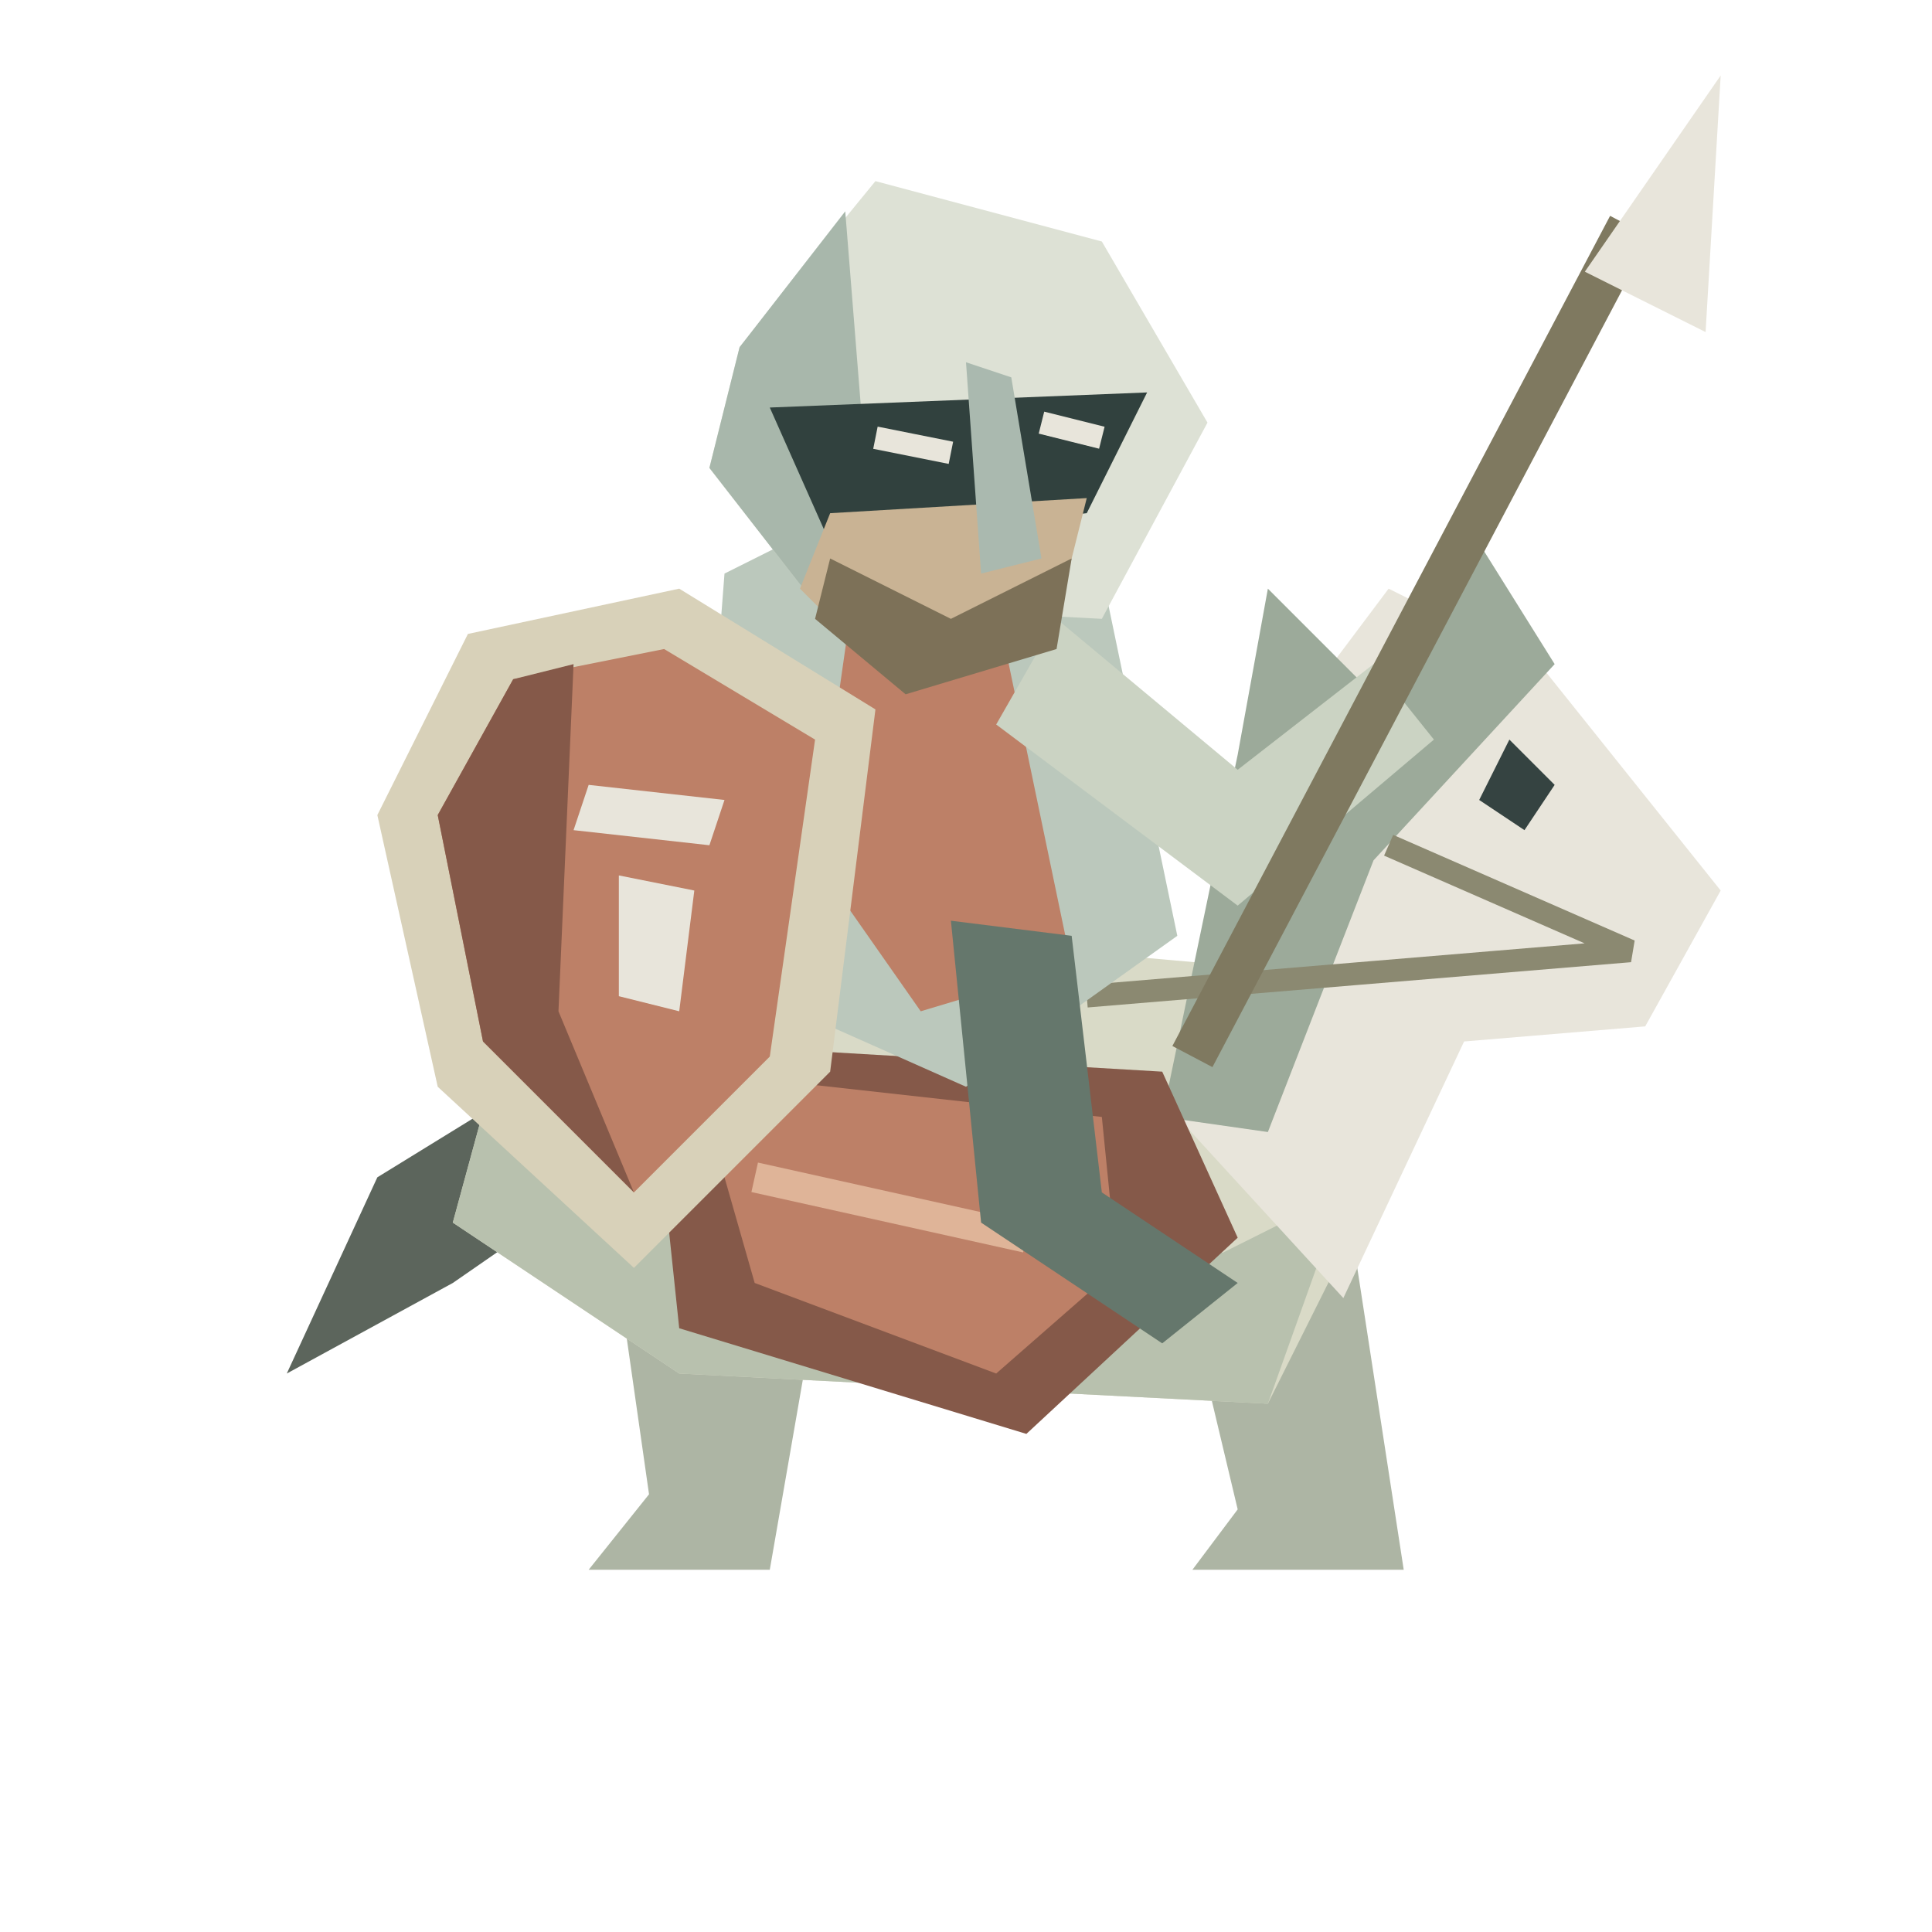
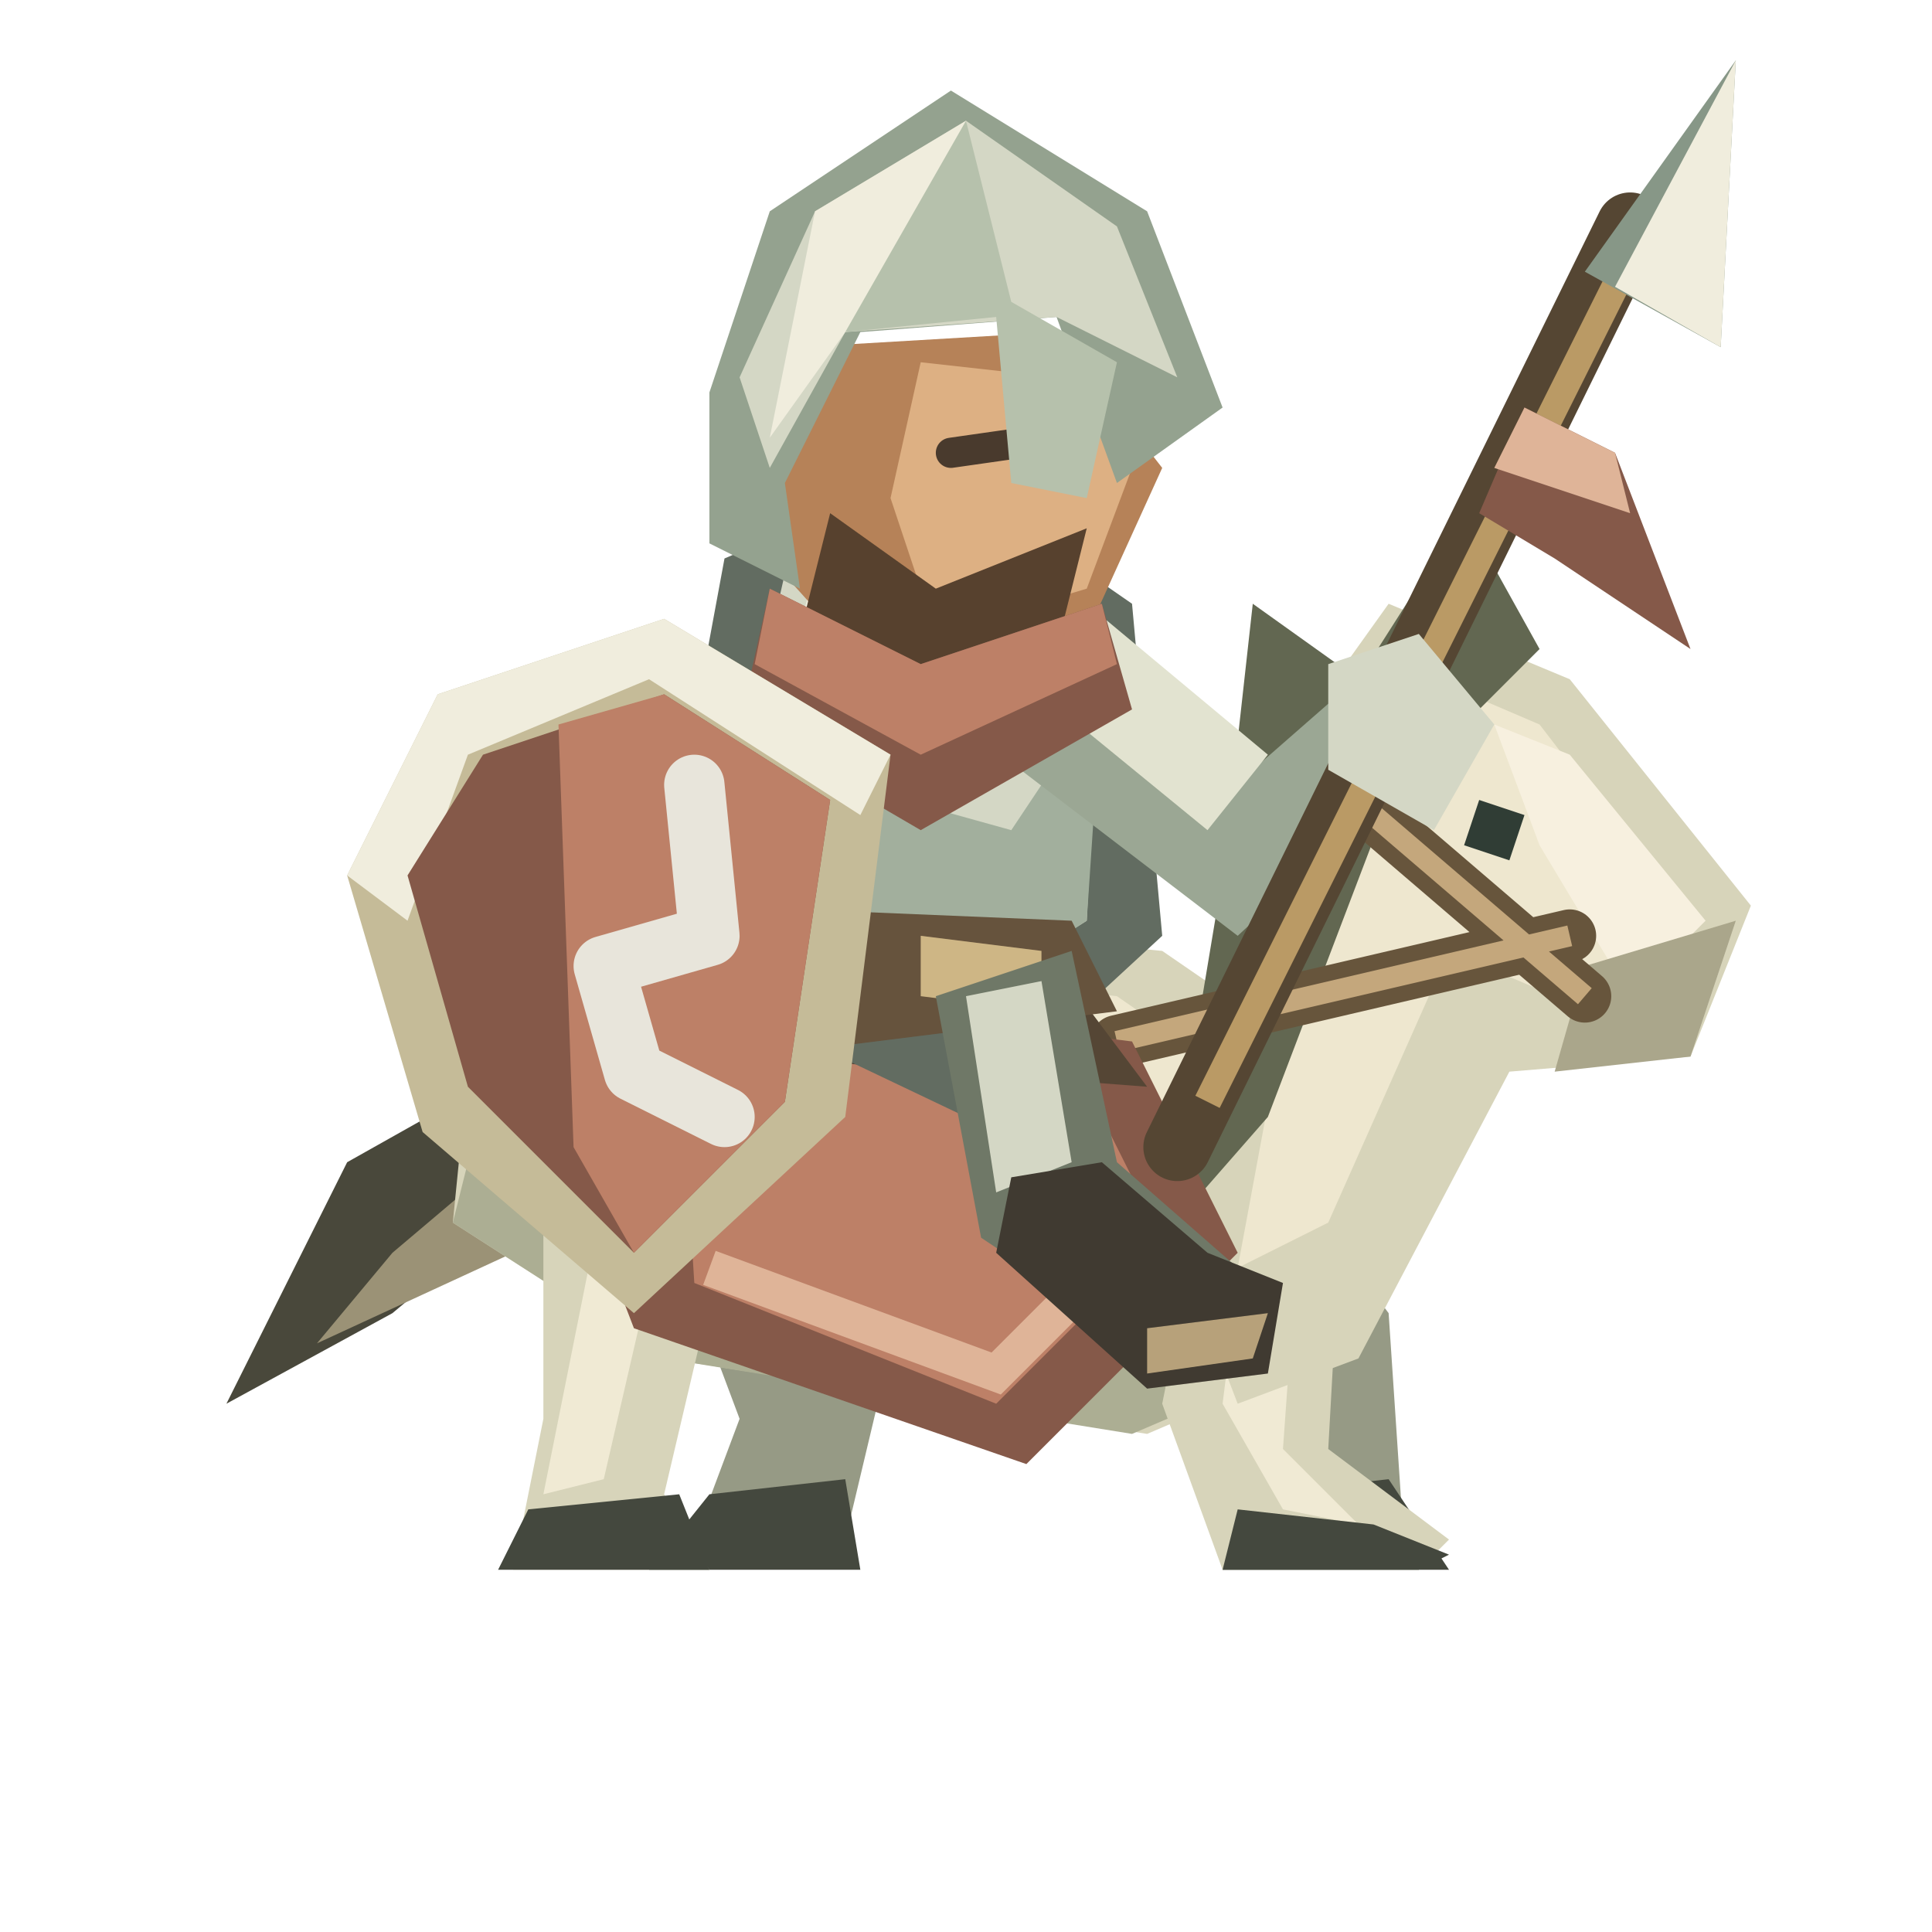
<svg xmlns="http://www.w3.org/2000/svg" width="128" height="128" viewBox="0 0 128 128">
-   <path fill="#5C655C" d="m38 70-13 8-6 13 11-6 13-9z" />
-   <path fill="#ADB5A4" d="m40 78 3 21-4 5h12l4-23zm37 1 5 21-3 4h14l-4-26z" />
-   <path fill="#D9DAC7" d="m33 70 15-9 34 3 10 13-8 16-39-2-15-10z" />
-   <path fill="#B8C1AE" d="m33 70 12 5 36 8 8-4-5 14-39-2-15-10z" />
-   <path fill="#E8E5DB" d="m78 74 5-23 9-12 10 5 12 15-5 9-12 1-8 17z" />
-   <path fill="#9CAA9A" d="m82 50 2-11 7 7 7-10 5 8-12 13-7 18-7-1z" />
-   <path fill="#354341" d="m100 49 3 3-2 3-3-2z" />
-   <path d="m92 56 16 7-36 3" fill="none" stroke="#8B8971" stroke-width="1.5" />
-   <path fill="#855949" d="m43 69 34 2 5 11-14 13-23-7z" />
-   <path fill="#BD8067" d="m46 71 27 3 1 10-8 7-16-6z" />
-   <path d="m50 78 18 4" stroke="#DFB498" stroke-width="2" />
-   <path fill="#BBC8BC" d="m48 38 12-6 13 6 5 24-14 10-18-8z" />
-   <path fill="#BD8067" d="m57 36 9 4 5 24-10 3-7-10z" />
-   <path fill="#65776C" d="m63 61 8 1 2 17 9 6-5 4-12-8z" />
-   <path fill="#CBD3C3" d="m70 41 12 10 9-7 4 5-13 11-16-12z" />
-   <path d="m79 70 29-55" stroke="#7F7960" stroke-width="3" />
-   <path fill="#E8E5DB" d="m105 18 9-13-1 17z" />
-   <path fill="#DDE1D5" d="m49 23 9-11 15 4 7 12-7 13-19-1-7-9z" />
-   <path fill="#A8B7AB" d="m49 23 7-9 2 25-4 1-7-9z" />
-   <path fill="#31413E" d="m51 27 25-1-4 8-17 2z" />
-   <path fill="#D8D1B9" d="m31 42 14-3 13 8-3 24-13 13-13-12-4-18z" />
-   <path fill="#BD8067" d="m34 45 10-2 10 6-3 21-9 9-10-10-3-15z" />
-   <path fill="#855949" d="m34 45 4-1-1 23 5 12-10-10-3-15z" />
-   <path fill="#C9B394" d="m55 34 17-1-2 8-12 3-5-5z" />
-   <path fill="#7D7158" d="m55 37 8 4 8-4-1 6-10 3-6-5z" />
-   <path d="m58 29 5 1m6-2 4 1" stroke="#E8E5DB" stroke-width="1.5" />
-   <path fill="#AAB9AF" d="m64 24 3 1 2 12-4 1z" />
-   <path fill="#E8E5DB" d="m39 52 9 1-1 3-9-1zm2 6 5 1-1 8-4-1z" />
+   <path fill="#49483B" d="m39 68-16 9-8 16 11-6 12-10 9-1z" />
+   <path fill="#9B9276" d="m39 72-13 11-5 6 13-6 10-8z" />
+   <path fill="#969A85" d="m43 78 6 16-3 8h10l5-21zm32 0 9 16-1 8h10l-1-15-9-12z" />
+   <path fill="#44483E" d="m47 99 9-1 1 6H43zm36 0 9-1 4 6H81z" />
+   <path fill="#D7D4BA" d="m31 71 15-11 31 3 16 11-3 15-14 6-32-5-14-9z" />
+   <path fill="#EEE7CF" d="m34 70 13-7 27 3 13 9-12 9-29-5z" />
+   <path fill="#ACAE93" d="m31 77 15 4 29 4 16-10-2 14-14 6-31-5-14-9z" />
+   <path fill="#D7D4BA" d="m36 78 12 4-4 17 3 5H34l2-10zm43 5 10-5-1 18 8 6-2 2H81l-4-11z" />
+   <path fill="#F0EAD4" d="m39 84 4 1-3 13-4 1zm43 1 4-3-1 14 5 5-5-1-4-7z" />
+   <path fill="#44483E" d="m35 100 10-1 2 5H33zm47 0 9 1 5 2-2 1H81z" />
+   <path fill="#D7D4BA" d="m77 80 5-26 10-14 12 5 12 15-4 10-12 1-10 19-8 3z" />
+   <path fill="#EEE7CF" d="m87 57 8-12 7 3 10 13-9 5-7-3-8 18-6 3z" />
+   <path fill="#626751" d="m81 58 2-18 7 5 7-11 5 9-10 10-8 21-7 8z" />
+   <path fill="#F7F0DF" d="m99 48 5 2 9 11-5 5-6-10z" />
+   <path fill="#AAA68B" d="m105 64 10-3-3 9-9 1z" />
+   <path fill="#303D35" d="m98 53 3 1-1 3-3-1z" />
+   <path d="m91 54 14 12m-1-4-30 7" fill="none" stroke="#67553C" stroke-width="3.5" stroke-linecap="round" />
+   <path d="m91 54 14 12m-1-4-30 7" fill="none" stroke="#C4A77C" stroke-width="1.4" />
+   <path fill="#855949" d="m43 65 32 4 7 14-14 14-26-9-5-13z" />
+   <path fill="#BD8067" d="m45 69 27 3 5 10-11 11-20-8z" />
+   <path d="m47 84 19 7 9-9" fill="none" stroke="#DFB498" stroke-width="2.4" />
+   <path fill="#554635" d="m47 62 23 2 6 8-26-2z" />
+   <path fill="#626C61" d="m48 37 14-6 13 9 2 22-13 12-21-10z" />
+   <path fill="#D4D7C5" d="m52 38 10-4 11 7-1 20-11 7-14-8z" />
+   <path fill="#F0EDDD" d="m54 38 8-3 8 7-4 10-15-4z" />
+   <path fill="#A2AF9D" d="m49 50 18 5 6-9-1 15-11 7-14-8z" />
+   <path fill="#66533D" d="m47 60 24 1 3 6-24 3z" />
+   <path fill="#CEB685" d="m61 62 8 1v4l-8-1z" />
+   <path fill="#6F7867" d="m62 66 9-3 3 14 8 7-5 6-12-8z" />
+   <path fill="#D4D7C5" d="m64 66 5-1 2 12-5 2z" />
+   <path fill="#403A31" d="m67 78 6-1 7 6 5 2-1 6-8 1-10-9z" />
+   <path fill="#B7A17A" d="m76 88 8-1-1 3-7 1z" />
+   <path fill="#9BA794" d="m70 40 13 11 8-7 5 5-14 13-17-13z" />
+   <path fill="#E2E3D0" d="m72 40 12 10-4 5-11-9z" />
+   <path d="m78 76 30-61" stroke="#554633" stroke-width="4.5" stroke-linecap="round" />
+   <path d="m80 73 29-58" stroke="#BA9A65" stroke-width="1.8" />
+   <path fill="#879787" d="m105 18 10-14-1 19z" />
+   <path fill="#F0EDDD" d="m115 4-8 15 7 4z" />
+   <path fill="#855949" d="m101 27 6 3 5 13-9-6-5-3z" />
+   <path fill="#DFB498" d="m101 27 6 3 1 4-9-3z" />
+   <path fill="#D4D7C5" d="m88 44 6-2 5 6-4 7-7-4z" />
+   <path fill="#B68258" d="m53 23 17-1 7 9-5 11-12 5-9-10z" />
+   <path fill="#DDB083" d="m61 24 9 1 5 6-3 8-10 3-3-9z" />
+   <path fill="#57412E" d="m55 34 7 5 10-4-2 8-10 4-7-5z" />
+   <path d="m63 30 7-1" stroke="#493A2D" stroke-width="2" stroke-linecap="round" />
+   <path fill="#94A28F" d="m47 26 4-12 12-8 13 8 5 13-7 5-4-11-13 1-5 10 1 7-6-3z" />
+   <path fill="#D4D7C5" d="m49 25 5-11 10-6 10 7 4 10-8-4-14 1-5 9z" />
+   <path fill="#F0EDDD" d="m54 14 10-6 2 12-10 2-5 7z" />
+   <path fill="#B6C1AC" d="m64 8 3 12 7 4-2 9-5-1-1-11-10 1z" />
+   <path fill="#855949" d="m51 39 10 5 12-4 2 7-14 8-12-7z" />
+   <path fill="#BD8067" d="m51 39 10 5 12-4 1 4-13 6-11-6z" />
+   <path fill="#C5BB98" d="m29 46 15-5 15 9-3 24-14 13-14-12-5-17z" />
+   <path fill="#F0EDDD" d="m29 46 15-5 15 9-2 4-14-9-12 5-4 11-4-3z" />
+   <path fill="#855949" d="m32 50 12-4 11 7-3 20-10 10-11-11-4-14z" />
+   <path fill="#BD8067" d="m37 48 7-2 11 7-3 20-10 10-4-7z" />
+   <path d="m46 52 1 10-7 2 2 7 6 3" fill="none" stroke="#E8E5DB" stroke-width="4" stroke-linecap="round" stroke-linejoin="round" />
</svg>
